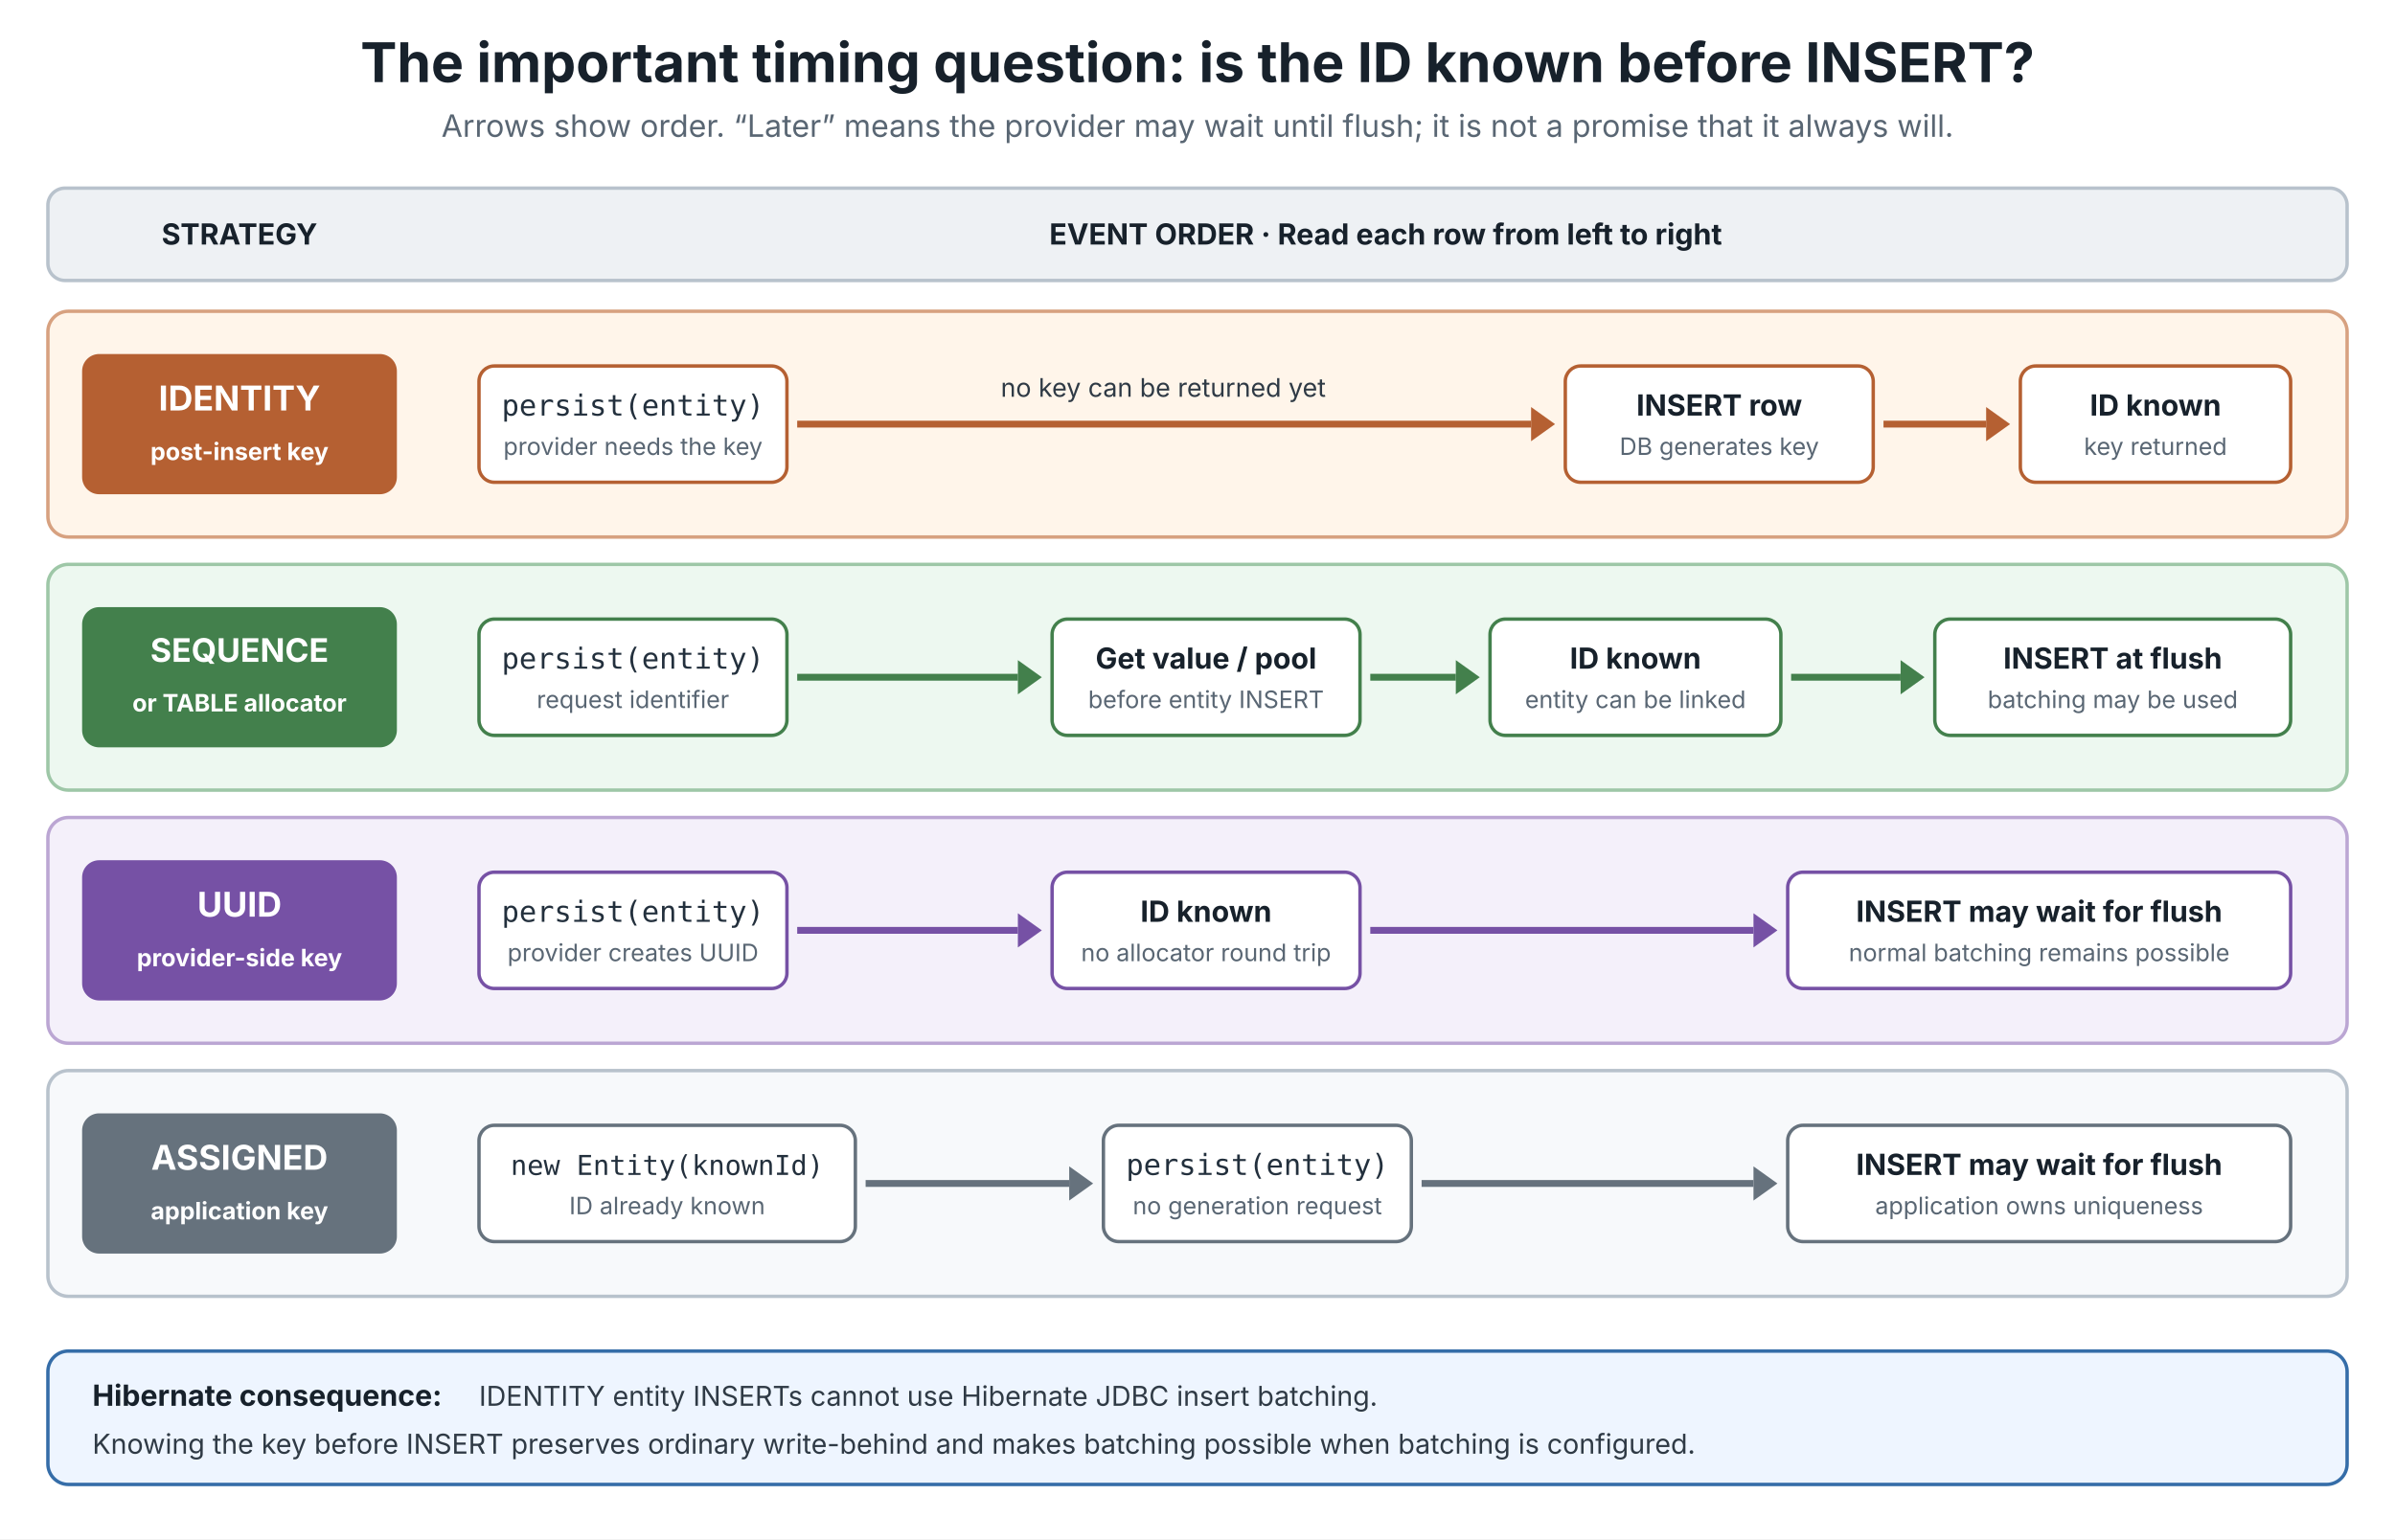
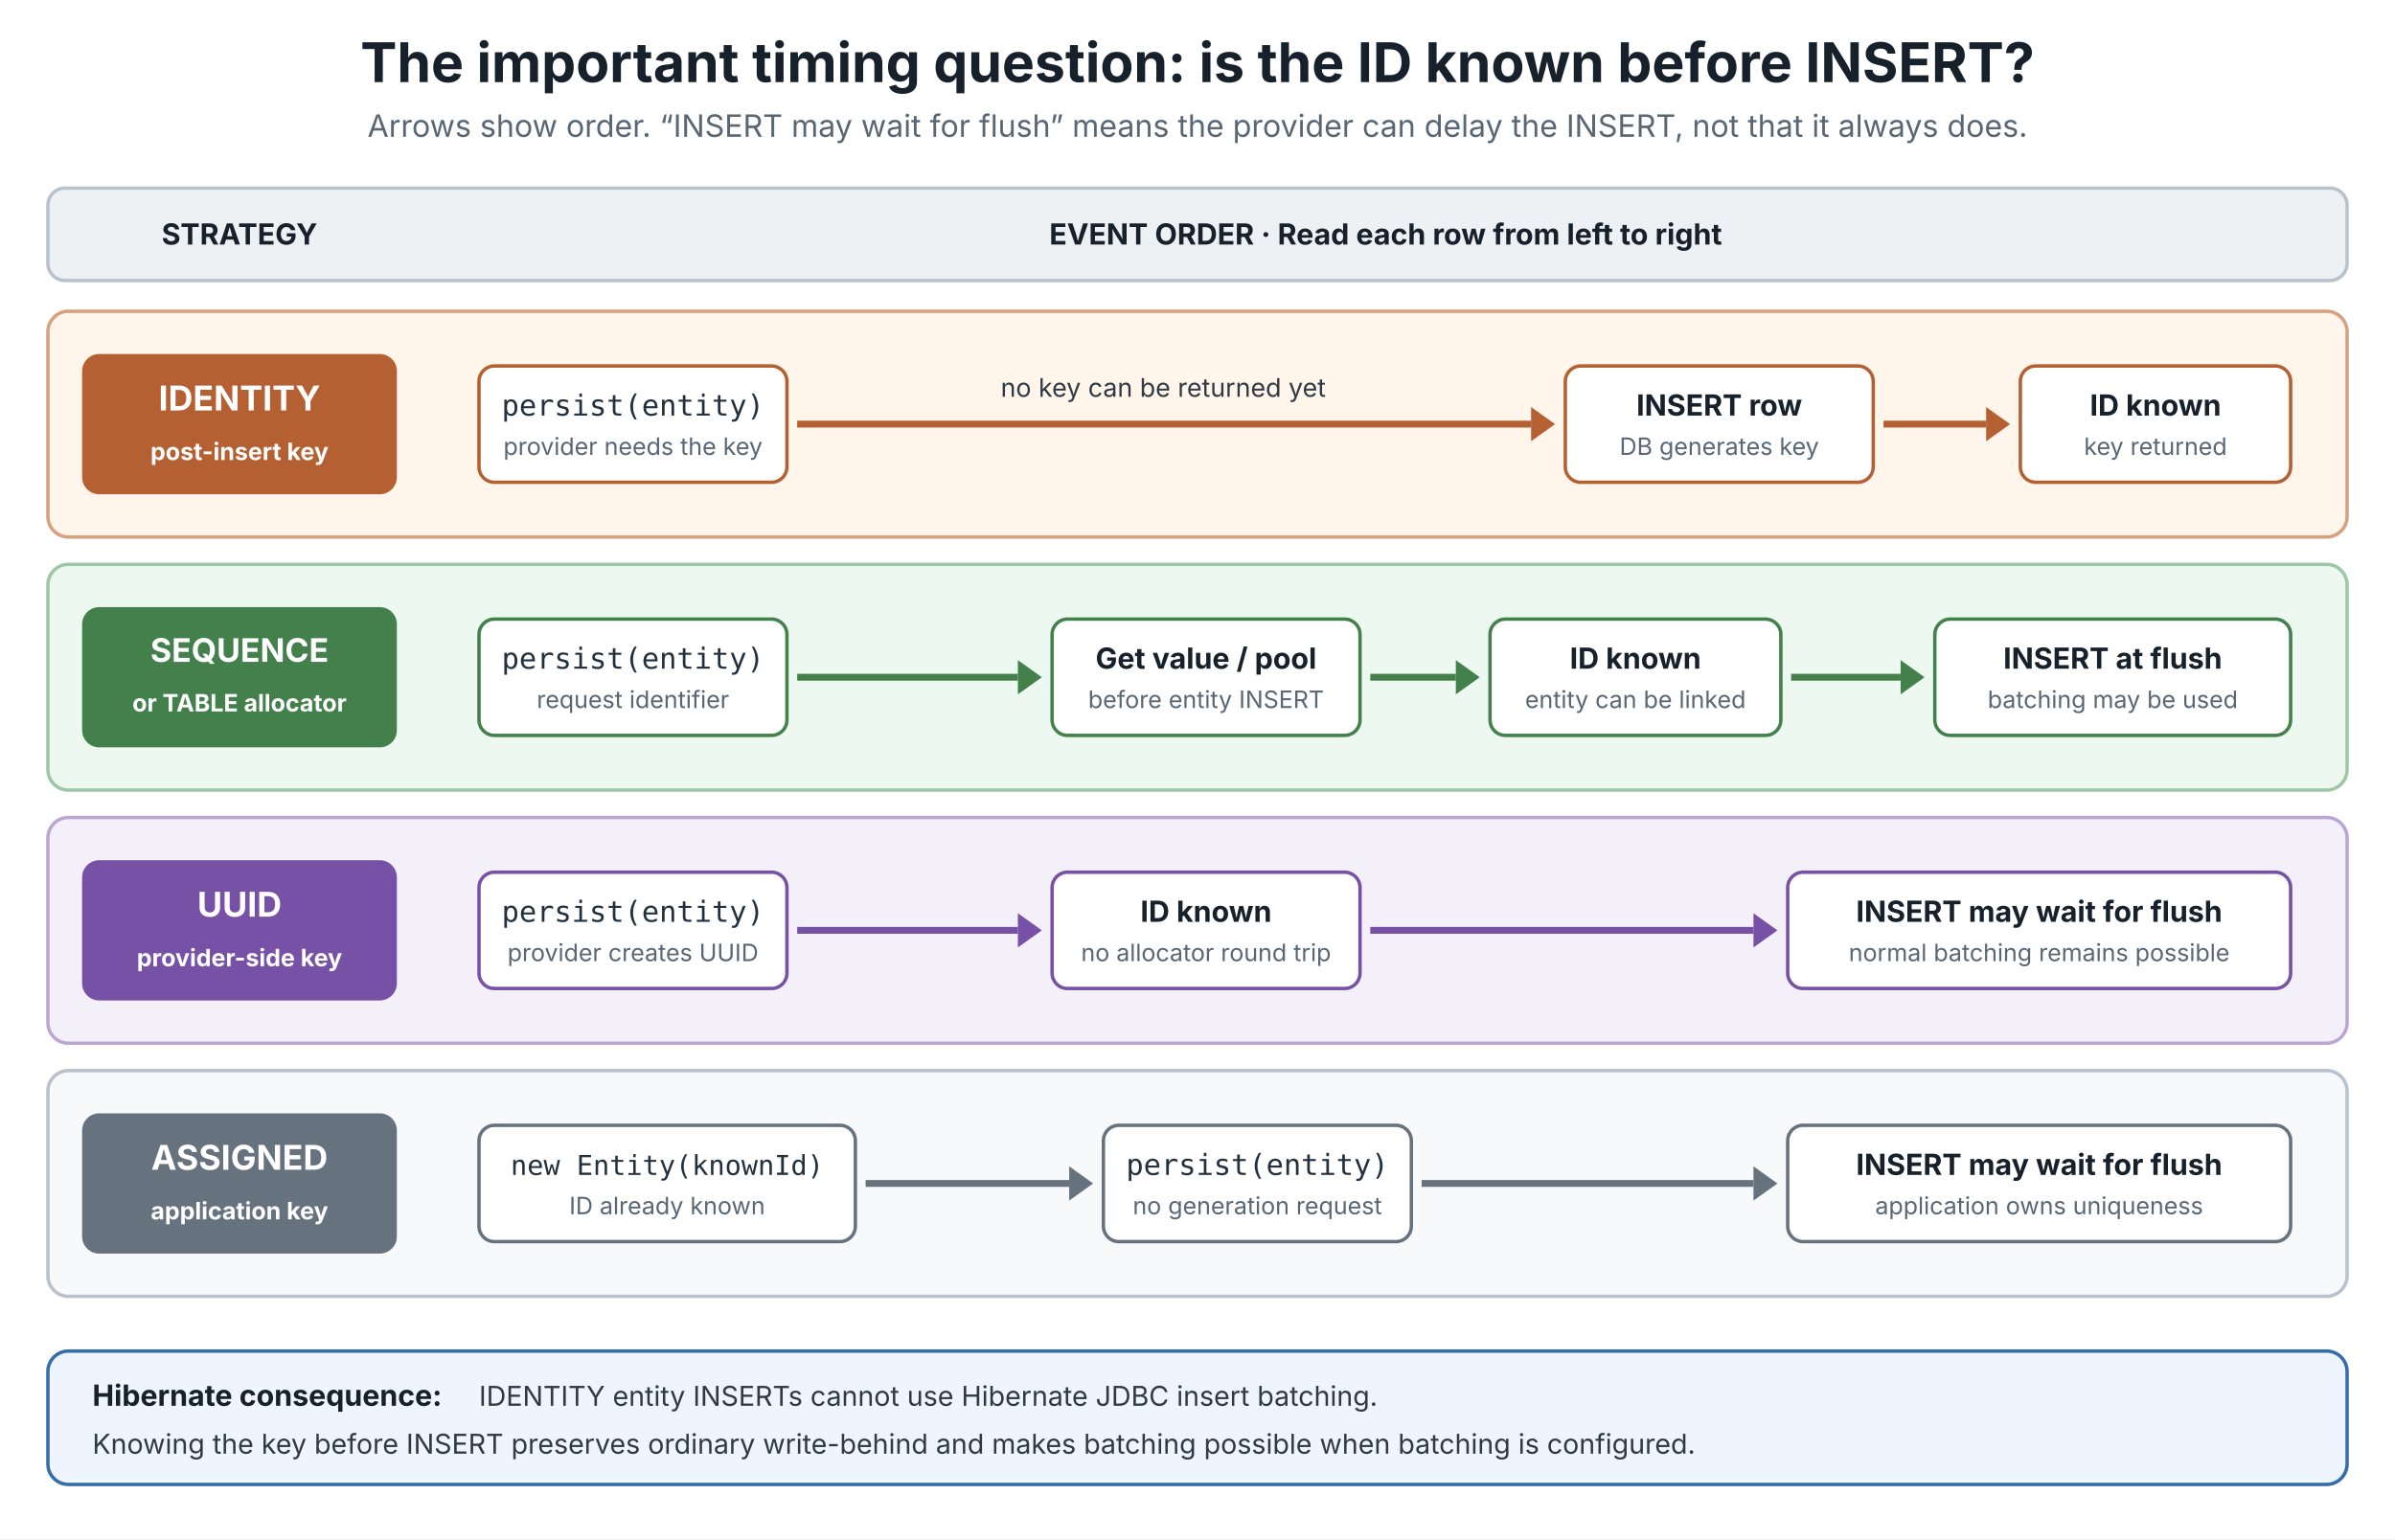
<svg xmlns="http://www.w3.org/2000/svg" width="1400" height="900" viewBox="0 0 1400 900" role="img" aria-labelledby="diagram-title diagram-description">
  <style>
    .heading { font-family: Inter, Arial, sans-serif; font-weight: 700; fill: #17212b; }
    .body { font-family: Inter, Arial, sans-serif; fill: #2f3a45; }
    .muted { font-family: Inter, Arial, sans-serif; fill: #596673; }
    .mono { font-family: "SFMono-Regular", Consolas, monospace; fill: #23303d; }
    .light { font-family: Inter, Arial, sans-serif; font-weight: 700; fill: #ffffff; }
  </style>
  <rect width="1400" height="900" fill="#ffffff" />
  <text x="700" y="48" text-anchor="middle" class="heading" font-size="32">The important timing question: is the ID known before INSERT?</text>
-   <text x="700" y="80" text-anchor="middle" class="muted" font-size="18">Arrows show order. “Later” means the provider may wait until flush; it is not a promise that it always will.</text>
+   <text x="700" y="80" text-anchor="middle" class="muted" font-size="18">Arrows show order. “INSERT may wait for flush” means the provider can delay the INSERT, not that it always does.</text>
  <g id="timeline-header">
    <rect x="28" y="110" width="1344" height="54" rx="10" fill="#eef1f4" stroke="#b8c2cc" stroke-width="2" />
    <text x="140" y="143" text-anchor="middle" class="heading" font-size="17">STRATEGY</text>
    <text x="810" y="143" text-anchor="middle" class="heading" font-size="17">EVENT ORDER · Read each row from left to right</text>
  </g>
  <g id="identity-lane">
    <rect x="28" y="182" width="1344" height="132" rx="12" fill="#fff5ea" stroke="#d7a180" stroke-width="2" />
    <rect x="48" y="207" width="184" height="82" rx="10" fill="#b56032" />
    <text x="140" y="240" text-anchor="middle" class="light" font-size="20">IDENTITY</text>
    <text x="140" y="269" text-anchor="middle" class="light" font-size="14">post-insert key</text>
    <rect x="280" y="214" width="180" height="68" rx="9" fill="#ffffff" stroke="#b56032" stroke-width="2" />
    <text x="370" y="243" text-anchor="middle" class="mono" font-size="17">persist(entity)</text>
    <text x="370" y="266" text-anchor="middle" class="muted" font-size="14">provider needs the key</text>
    <path d="M466 248H895" fill="none" stroke="#b56032" stroke-width="4" />
    <polygon points="895,238 909,248 895,258" fill="#b56032" />
    <text x="680" y="232" text-anchor="middle" class="body" font-size="15">no key can be returned yet</text>
    <rect x="915" y="214" width="180" height="68" rx="9" fill="#ffffff" stroke="#b56032" stroke-width="2" />
    <text x="1005" y="243" text-anchor="middle" class="heading" font-size="17">INSERT row</text>
    <text x="1005" y="266" text-anchor="middle" class="muted" font-size="14">DB generates key</text>
    <path d="M1101 248H1161" fill="none" stroke="#b56032" stroke-width="4" />
    <polygon points="1161,238 1175,248 1161,258" fill="#b56032" />
    <rect x="1181" y="214" width="158" height="68" rx="9" fill="#ffffff" stroke="#b56032" stroke-width="2" />
    <text x="1260" y="243" text-anchor="middle" class="heading" font-size="17">ID known</text>
    <text x="1260" y="266" text-anchor="middle" class="muted" font-size="14">key returned</text>
  </g>
  <g id="allocator-lane">
    <rect x="28" y="330" width="1344" height="132" rx="12" fill="#edf8f0" stroke="#9ec7a7" stroke-width="2" />
    <rect x="48" y="355" width="184" height="82" rx="10" fill="#43804c" />
    <text x="140" y="387" text-anchor="middle" class="light" font-size="19">SEQUENCE</text>
    <text x="140" y="416" text-anchor="middle" class="light" font-size="14">or TABLE allocator</text>
    <rect x="280" y="362" width="180" height="68" rx="9" fill="#ffffff" stroke="#43804c" stroke-width="2" />
    <text x="370" y="391" text-anchor="middle" class="mono" font-size="17">persist(entity)</text>
    <text x="370" y="414" text-anchor="middle" class="muted" font-size="14">request identifier</text>
    <path d="M466 396H595" fill="none" stroke="#43804c" stroke-width="4" />
    <polygon points="595,386 609,396 595,406" fill="#43804c" />
    <rect x="615" y="362" width="180" height="68" rx="9" fill="#ffffff" stroke="#43804c" stroke-width="2" />
    <text x="705" y="391" text-anchor="middle" class="heading" font-size="17">Get value / pool</text>
    <text x="705" y="414" text-anchor="middle" class="muted" font-size="14">before entity INSERT</text>
    <path d="M801 396H851" fill="none" stroke="#43804c" stroke-width="4" />
    <polygon points="851,386 865,396 851,406" fill="#43804c" />
    <rect x="871" y="362" width="170" height="68" rx="9" fill="#ffffff" stroke="#43804c" stroke-width="2" />
    <text x="956" y="391" text-anchor="middle" class="heading" font-size="17">ID known</text>
    <text x="956" y="414" text-anchor="middle" class="muted" font-size="14">entity can be linked</text>
    <path d="M1047 396H1111" fill="none" stroke="#43804c" stroke-width="4" />
    <polygon points="1111,386 1125,396 1111,406" fill="#43804c" />
    <rect x="1131" y="362" width="208" height="68" rx="9" fill="#ffffff" stroke="#43804c" stroke-width="2" />
    <text x="1235" y="391" text-anchor="middle" class="heading" font-size="17">INSERT at flush</text>
    <text x="1235" y="414" text-anchor="middle" class="muted" font-size="14">batching may be used</text>
  </g>
  <g id="uuid-lane">
    <rect x="28" y="478" width="1344" height="132" rx="12" fill="#f4f0fa" stroke="#bba6d3" stroke-width="2" />
    <rect x="48" y="503" width="184" height="82" rx="10" fill="#7651a5" />
    <text x="140" y="536" text-anchor="middle" class="light" font-size="20">UUID</text>
    <text x="140" y="565" text-anchor="middle" class="light" font-size="14">provider-side key</text>
    <rect x="280" y="510" width="180" height="68" rx="9" fill="#ffffff" stroke="#7651a5" stroke-width="2" />
    <text x="370" y="539" text-anchor="middle" class="mono" font-size="17">persist(entity)</text>
    <text x="370" y="562" text-anchor="middle" class="muted" font-size="14">provider creates UUID</text>
    <path d="M466 544H595" fill="none" stroke="#7651a5" stroke-width="4" />
    <polygon points="595,534 609,544 595,554" fill="#7651a5" />
    <rect x="615" y="510" width="180" height="68" rx="9" fill="#ffffff" stroke="#7651a5" stroke-width="2" />
    <text x="705" y="539" text-anchor="middle" class="heading" font-size="17">ID known</text>
    <text x="705" y="562" text-anchor="middle" class="muted" font-size="14">no allocator round trip</text>
    <path d="M801 544H1025" fill="none" stroke="#7651a5" stroke-width="4" />
    <polygon points="1025,534 1039,544 1025,554" fill="#7651a5" />
    <rect x="1045" y="510" width="294" height="68" rx="9" fill="#ffffff" stroke="#7651a5" stroke-width="2" />
    <text x="1192" y="539" text-anchor="middle" class="heading" font-size="17">INSERT may wait for flush</text>
    <text x="1192" y="562" text-anchor="middle" class="muted" font-size="14">normal batching remains possible</text>
  </g>
  <g id="assigned-lane">
    <rect x="28" y="626" width="1344" height="132" rx="12" fill="#f7f9fb" stroke="#b8c2cc" stroke-width="2" />
    <rect x="48" y="651" width="184" height="82" rx="10" fill="#66727d" />
    <text x="140" y="684" text-anchor="middle" class="light" font-size="20">ASSIGNED</text>
    <text x="140" y="713" text-anchor="middle" class="light" font-size="14">application key</text>
    <rect x="280" y="658" width="220" height="68" rx="9" fill="#ffffff" stroke="#66727d" stroke-width="2" />
    <text x="390" y="687" text-anchor="middle" class="mono" font-size="16">new Entity(knownId)</text>
    <text x="390" y="710" text-anchor="middle" class="muted" font-size="14">ID already known</text>
    <path d="M506 692H625" fill="none" stroke="#66727d" stroke-width="4" />
    <polygon points="625,682 639,692 625,702" fill="#66727d" />
    <rect x="645" y="658" width="180" height="68" rx="9" fill="#ffffff" stroke="#66727d" stroke-width="2" />
    <text x="735" y="687" text-anchor="middle" class="mono" font-size="17">persist(entity)</text>
    <text x="735" y="710" text-anchor="middle" class="muted" font-size="14">no generation request</text>
    <path d="M831 692H1025" fill="none" stroke="#66727d" stroke-width="4" />
    <polygon points="1025,682 1039,692 1025,702" fill="#66727d" />
    <rect x="1045" y="658" width="294" height="68" rx="9" fill="#ffffff" stroke="#66727d" stroke-width="2" />
    <text x="1192" y="687" text-anchor="middle" class="heading" font-size="17">INSERT may wait for flush</text>
    <text x="1192" y="710" text-anchor="middle" class="muted" font-size="14">application owns uniqueness</text>
  </g>
  <g id="hibernate-note">
    <rect x="28" y="790" width="1344" height="78" rx="12" fill="#eef5ff" stroke="#356da8" stroke-width="2" />
    <text x="54" y="822" class="heading" font-size="17">Hibernate consequence:</text>
    <text x="280" y="822" class="body" font-size="16">IDENTITY entity INSERTs cannot use Hibernate JDBC insert batching.</text>
    <text x="54" y="850" class="body" font-size="16">Knowing the key before INSERT preserves ordinary write-behind and makes batching possible when batching is configured.</text>
  </g>
</svg>
